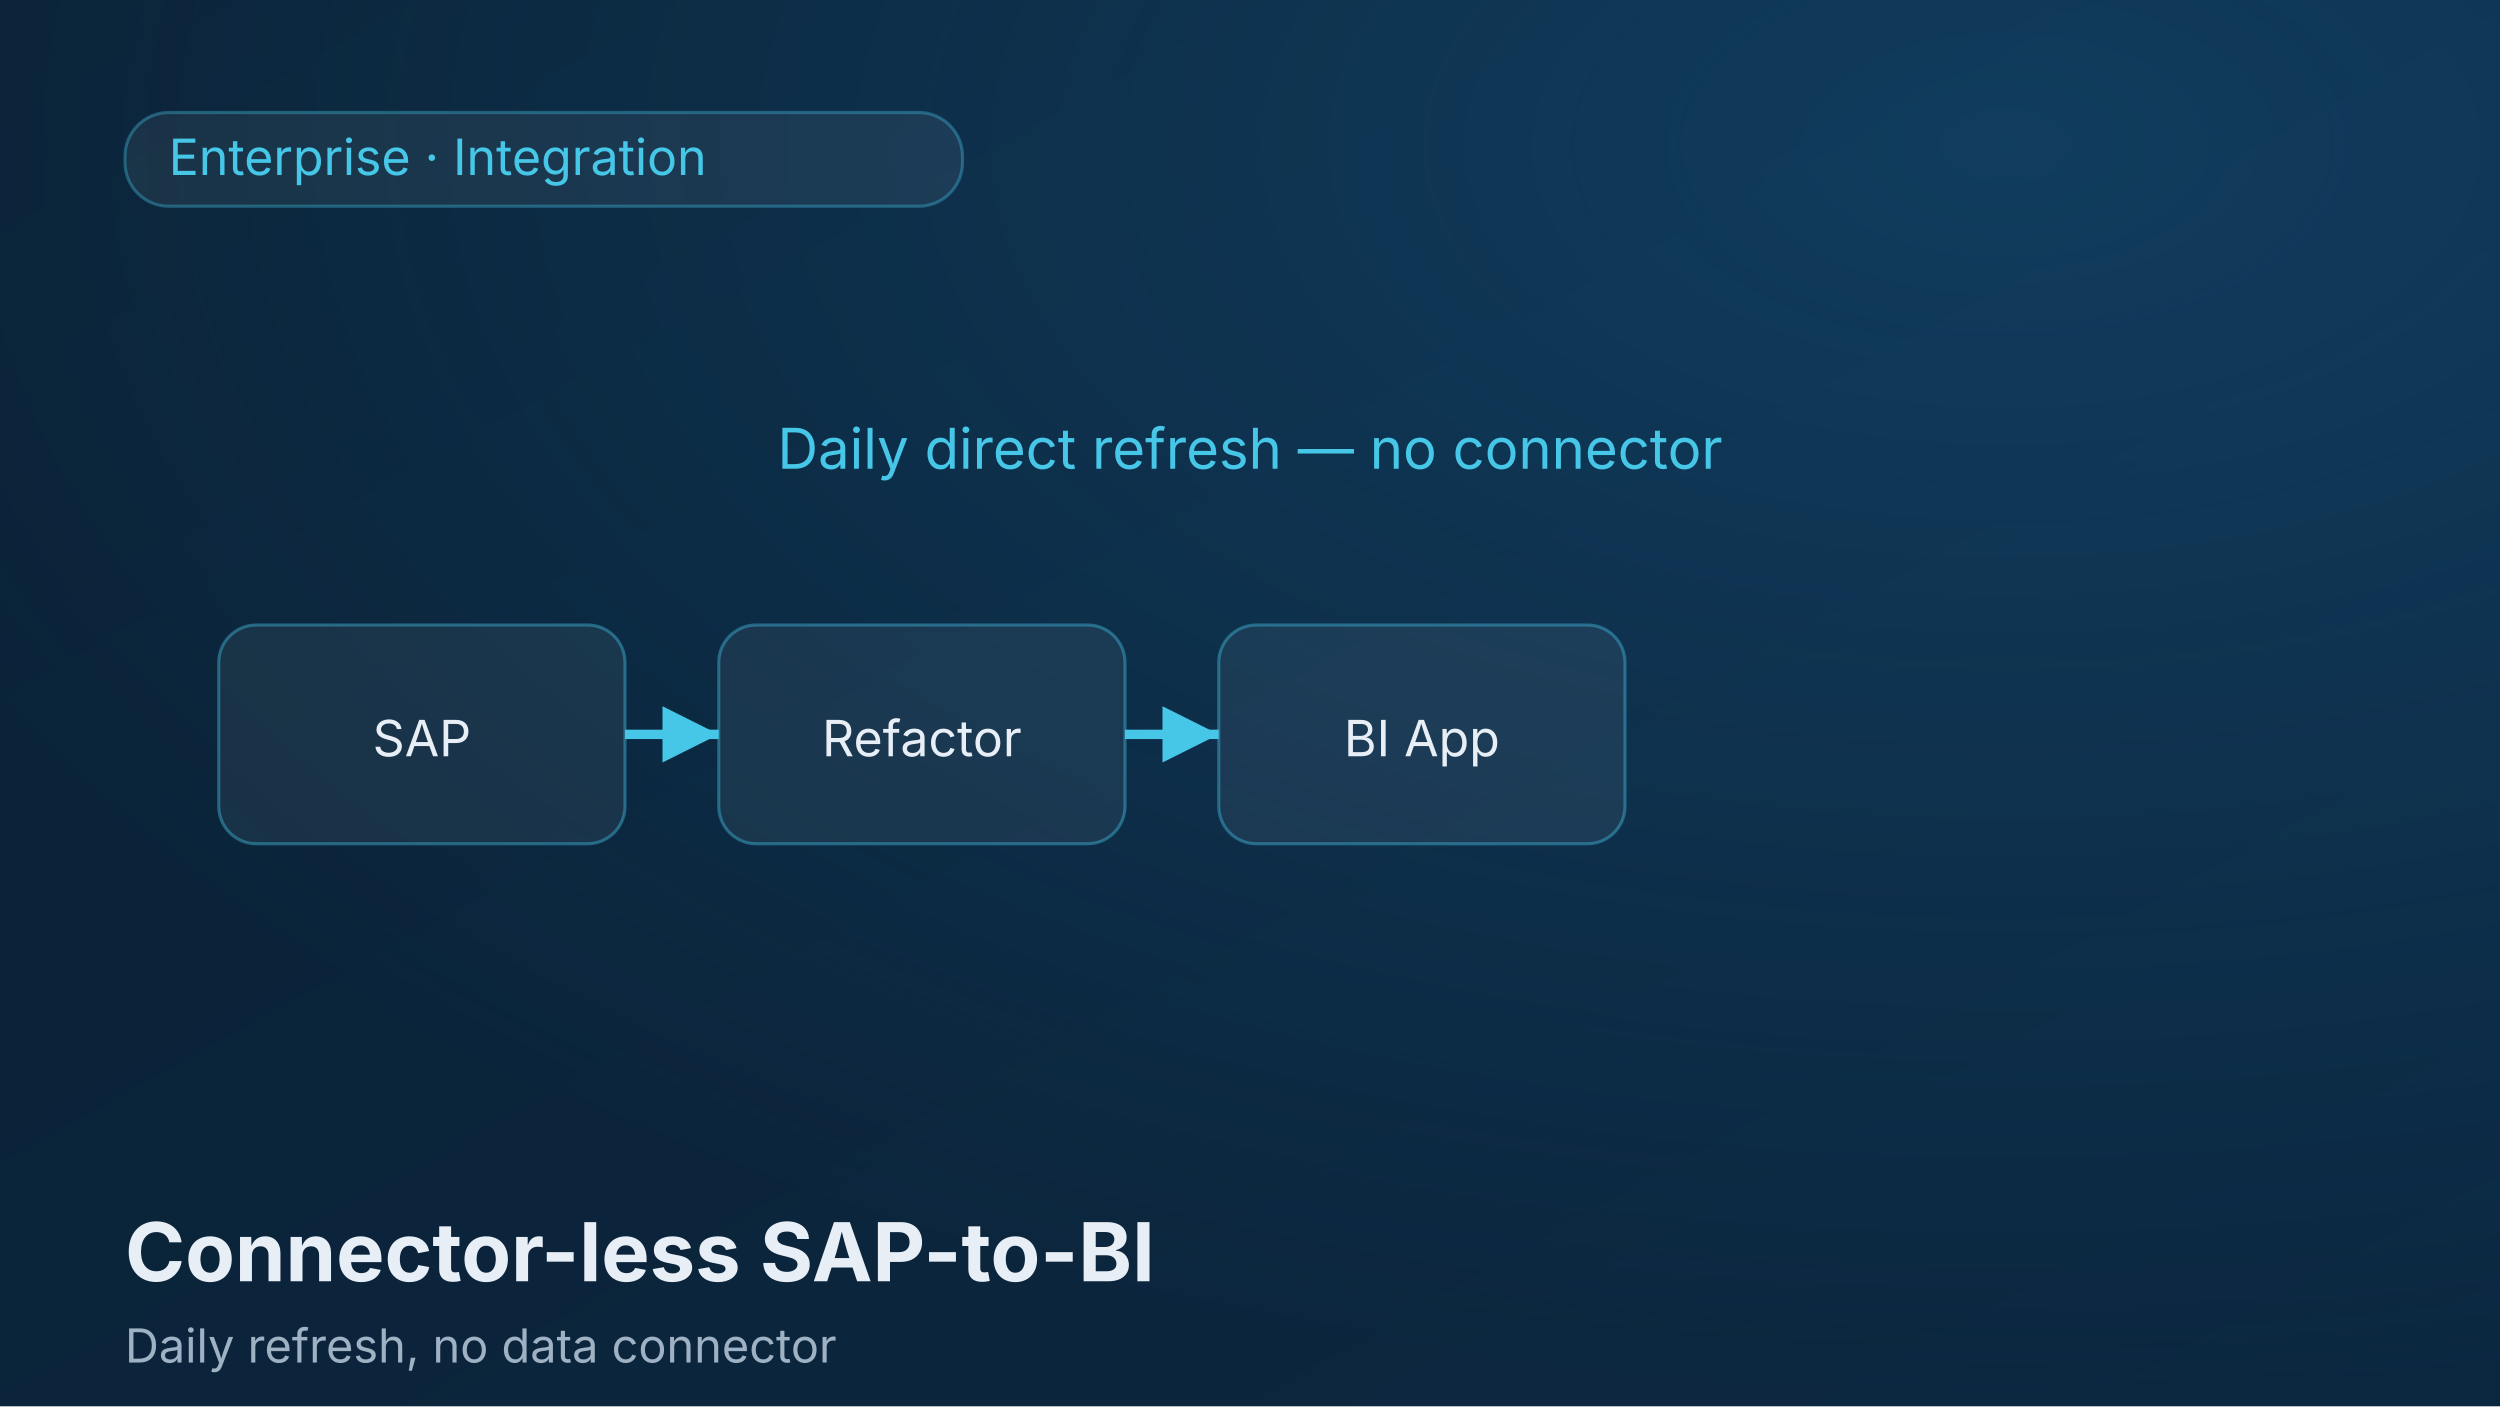
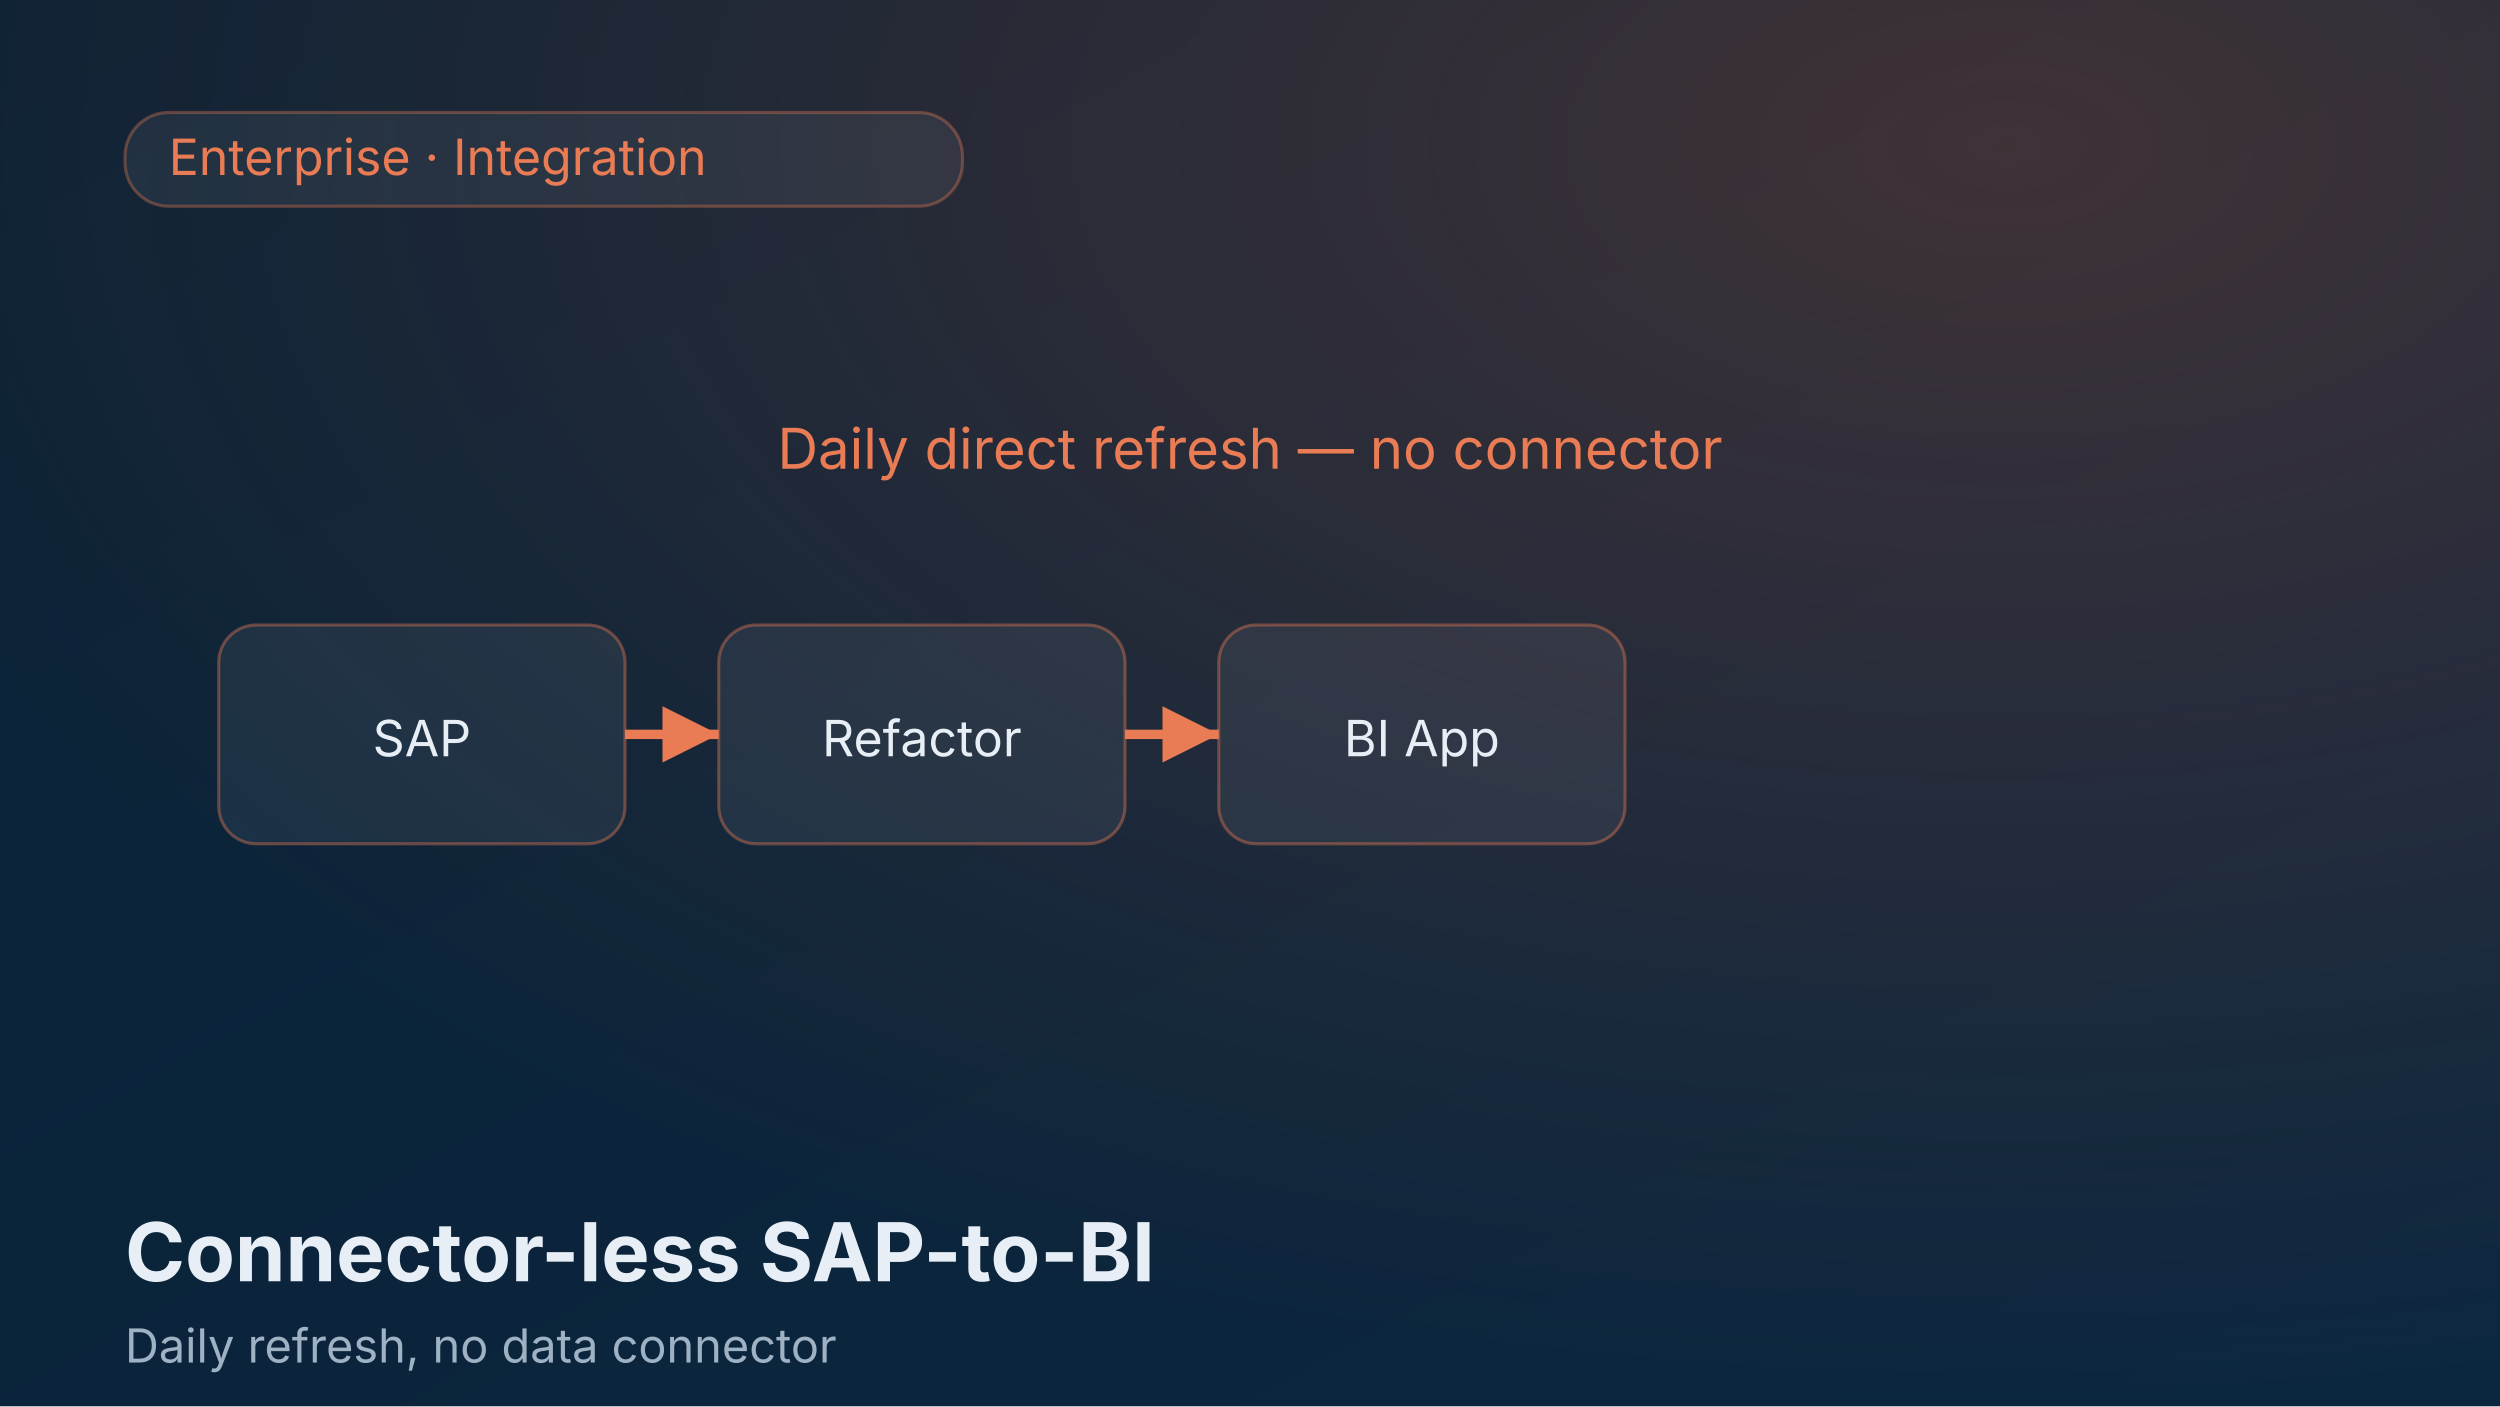
<svg xmlns="http://www.w3.org/2000/svg" viewBox="0 0 800 450" width="800" height="450" role="img" aria-label="SAP to BI">
  <defs>
    <linearGradient id="bg" x1="0" y1="0" x2="1" y2="1">
      <stop offset="0" stop-color="#0a2135" />
      <stop offset="1" stop-color="#0b2740" />
    </linearGradient>
    <linearGradient id="ac" x1="0" y1="0" x2="1" y2="0">
-       <stop offset="0" stop-color="#46c7e8" />
+       <stop offset="0" stop-color="#e97c54" />
      <stop offset="1" stop-color="#18a6a6" />
    </linearGradient>
    <radialGradient id="glow" cx="0.8" cy="0.1" r="0.9">
-       <stop offset="0" stop-color="#2386c8" stop-opacity="0.25" />
-       <stop offset="1" stop-color="#2386c8" stop-opacity="0" />
+       <stop offset="0" stop-color="#de5c30" stop-opacity="0.25" />
+       <stop offset="1" stop-color="#de5c30" stop-opacity="0" />
    </radialGradient>
  </defs>
  <rect width="800" height="450" fill="url(#bg)" />
  <rect width="800" height="450" fill="url(#glow)" />
  <defs>
    <marker id="arw" markerWidth="10" markerHeight="10" refX="6" refY="3" orient="auto">
-       <path d="M0,0 L6,3 L0,6 Z" fill="#46c7e8" />
+       <path d="M0,0 L6,3 L0,6 Z" fill="#e97c54" />
    </marker>
  </defs>
-   <rect x="40" y="36" rx="14" ry="14" width="268" height="30" fill="#ffffff" fill-opacity="0.06" stroke="#46c7e8" stroke-opacity="0.35" />
-   <text x="54" y="56" font-family="Inter,Arial" font-size="16" fill="#46c7e8">Enterprise · Integration</text>
-   <rect x="70" y="200" width="130" height="70" rx="12" fill="#ffffff" fill-opacity="0.06" stroke="#46c7e8" stroke-opacity="0.4" />
+   <rect x="40" y="36" rx="14" ry="14" width="268" height="30" fill="#ffffff" fill-opacity="0.06" stroke="#e97c54" stroke-opacity="0.35" />
+   <text x="54" y="56" font-family="Inter,Arial" font-size="16" fill="#e97c54">Enterprise · Integration</text>
+   <rect x="70" y="200" width="130" height="70" rx="12" fill="#ffffff" fill-opacity="0.06" stroke="#e97c54" stroke-opacity="0.4" />
  <text x="135" y="242" text-anchor="middle" font-family="Inter,Arial" font-size="16" fill="#e8eef5">SAP</text>
-   <path d="M 200 235 L 230 235" stroke="#46c7e8" stroke-width="3" marker-end="url(#arw)" />
-   <rect x="230" y="200" width="130" height="70" rx="12" fill="#ffffff" fill-opacity="0.06" stroke="#46c7e8" stroke-opacity="0.4" />
+   <path d="M 200 235 L 230 235" stroke="#e97c54" stroke-width="3" marker-end="url(#arw)" />
+   <rect x="230" y="200" width="130" height="70" rx="12" fill="#ffffff" fill-opacity="0.06" stroke="#e97c54" stroke-opacity="0.4" />
  <text x="295" y="242" text-anchor="middle" font-family="Inter,Arial" font-size="16" fill="#e8eef5">Refactor</text>
-   <path d="M 360 235 L 390 235" stroke="#46c7e8" stroke-width="3" marker-end="url(#arw)" />
-   <rect x="390" y="200" width="130" height="70" rx="12" fill="#ffffff" fill-opacity="0.06" stroke="#46c7e8" stroke-opacity="0.4" />
+   <path d="M 360 235 L 390 235" stroke="#e97c54" stroke-width="3" marker-end="url(#arw)" />
+   <rect x="390" y="200" width="130" height="70" rx="12" fill="#ffffff" fill-opacity="0.06" stroke="#e97c54" stroke-opacity="0.4" />
  <text x="455" y="242" text-anchor="middle" font-family="Inter,Arial" font-size="16" fill="#e8eef5">BI App</text>
-   <text x="400" y="150" text-anchor="middle" font-family="Inter,Arial" font-size="18" fill="#46c7e8">Daily direct refresh — no connector</text>
+   <text x="400" y="150" text-anchor="middle" font-family="Inter,Arial" font-size="18" fill="#e97c54">Daily direct refresh — no connector</text>
  <text x="40" y="410" font-family="Inter,Arial" font-weight="700" font-size="26" fill="#e8eef5">Connector-less SAP-to-BI</text>
  <text x="40" y="436" font-family="Inter,Arial" font-size="15" fill="#9fb2c4">Daily refresh, no data connector</text>
</svg>
